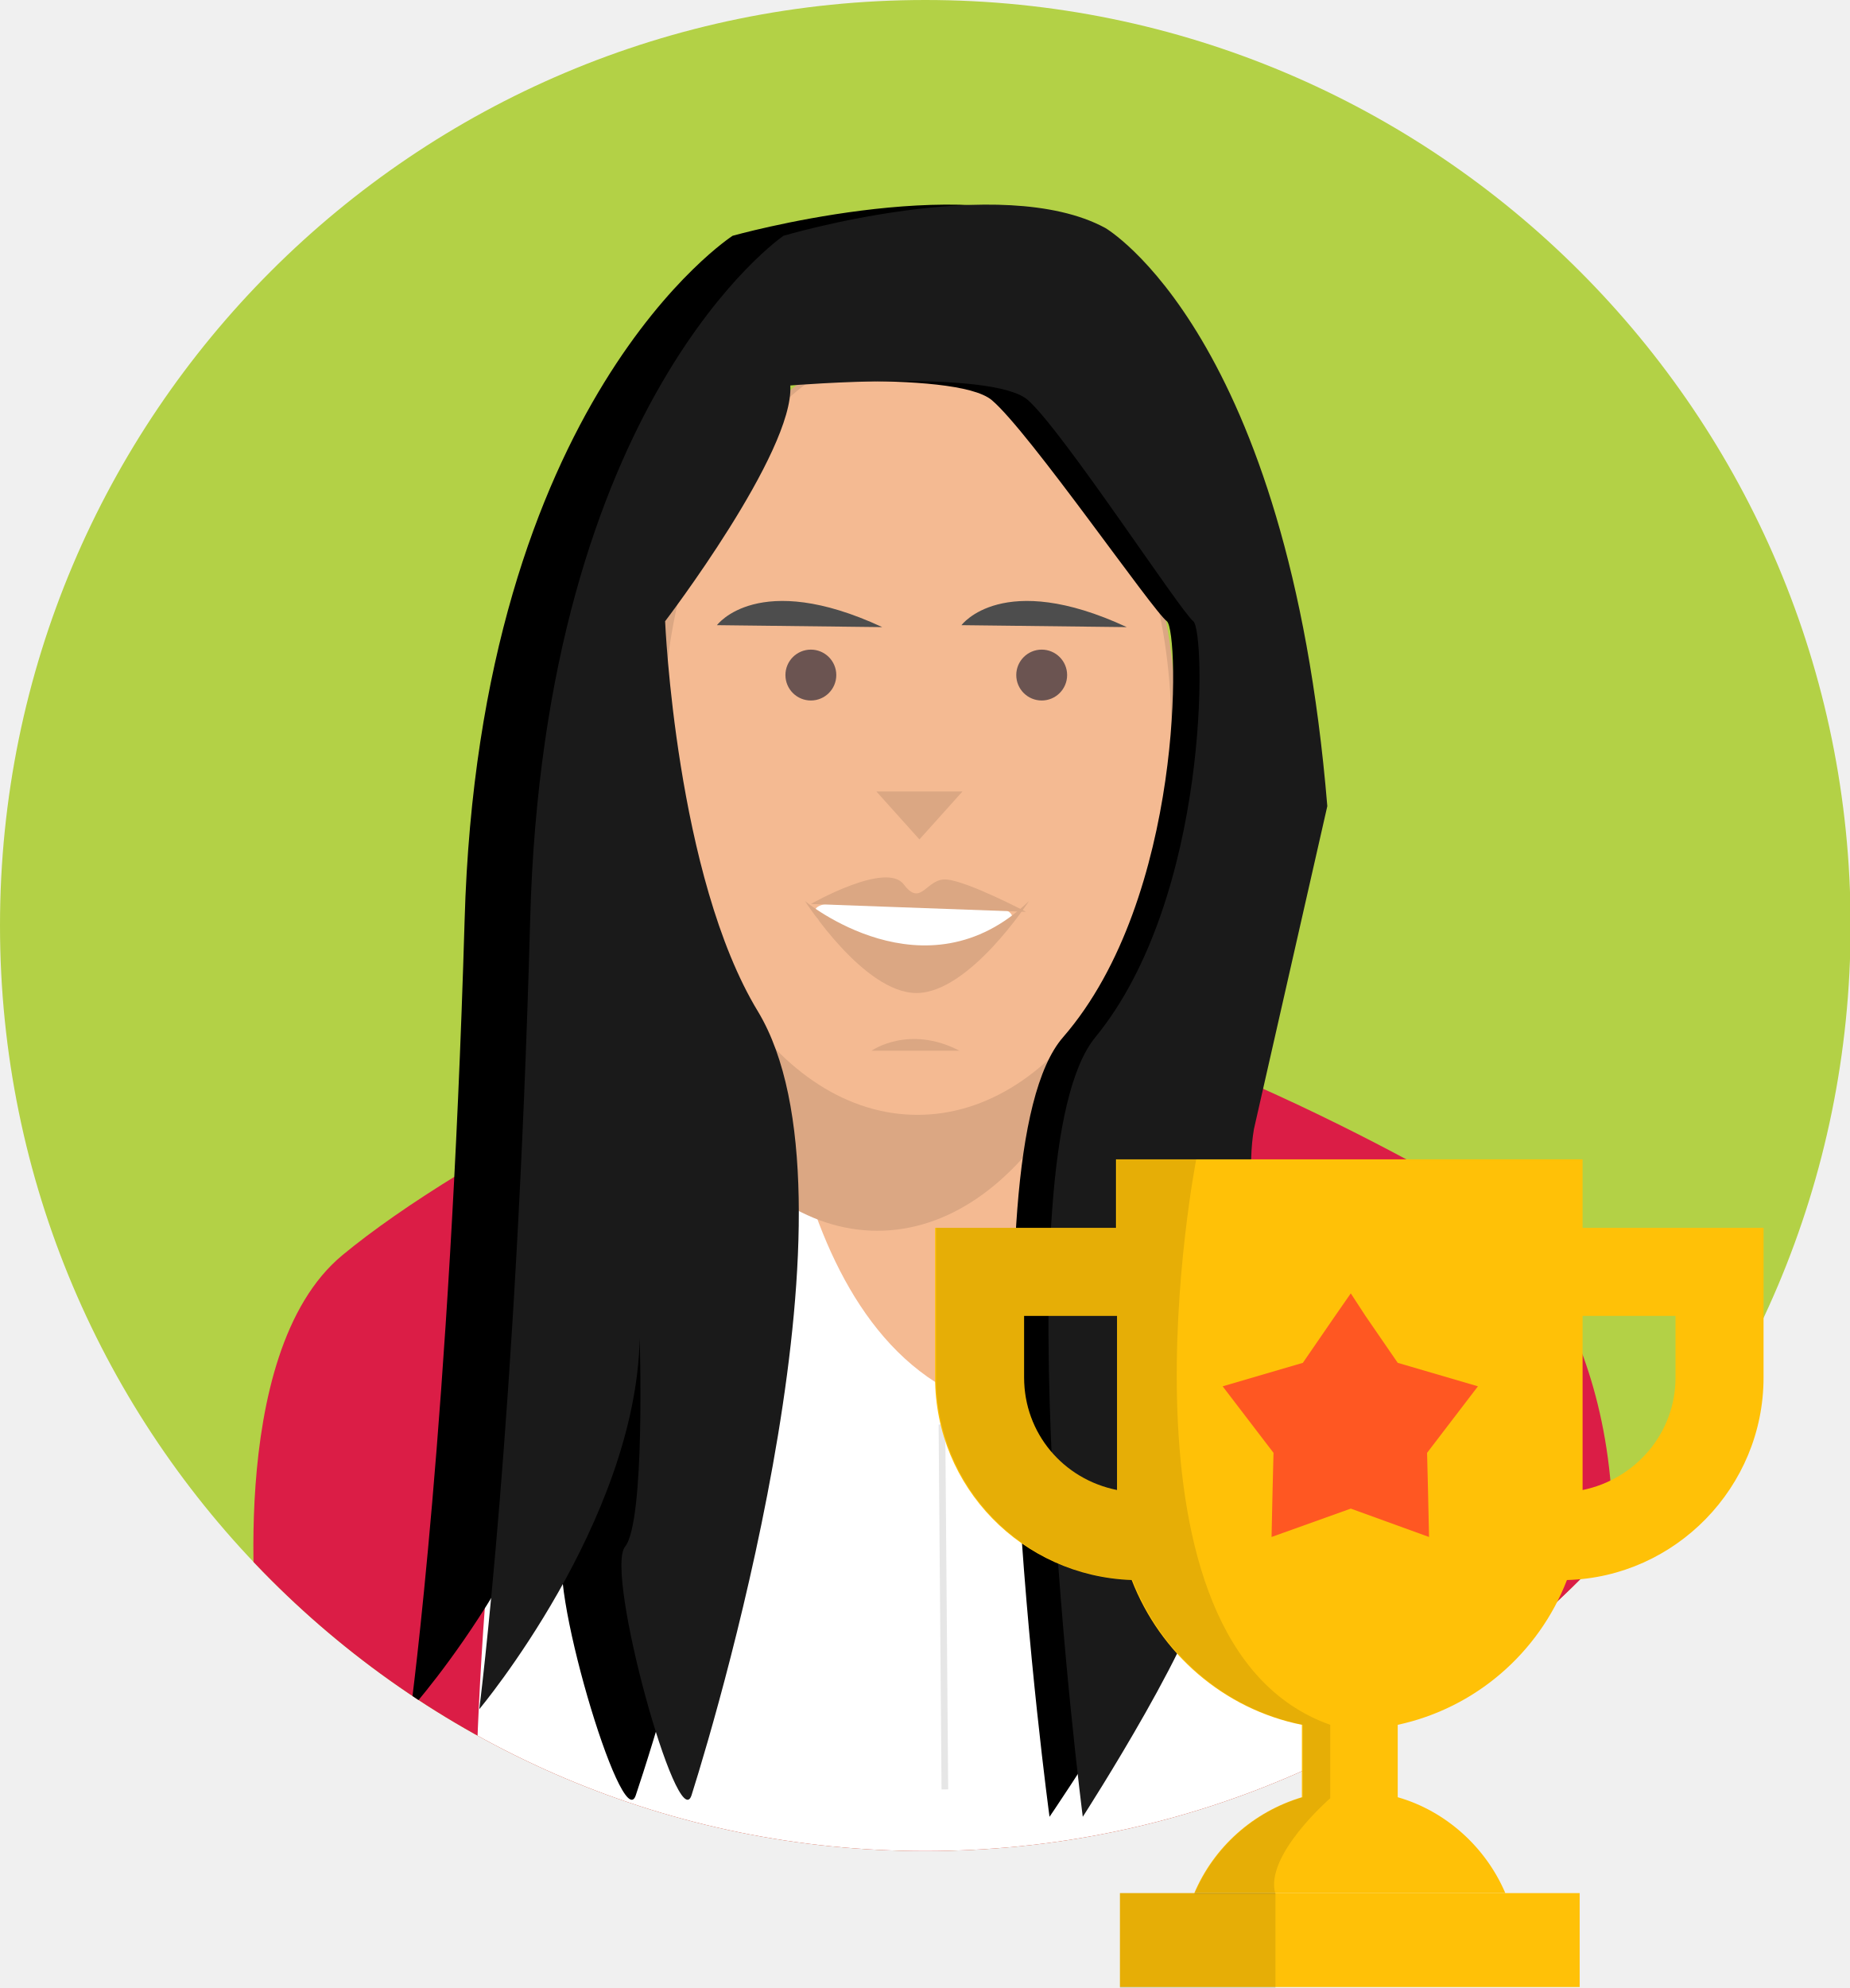
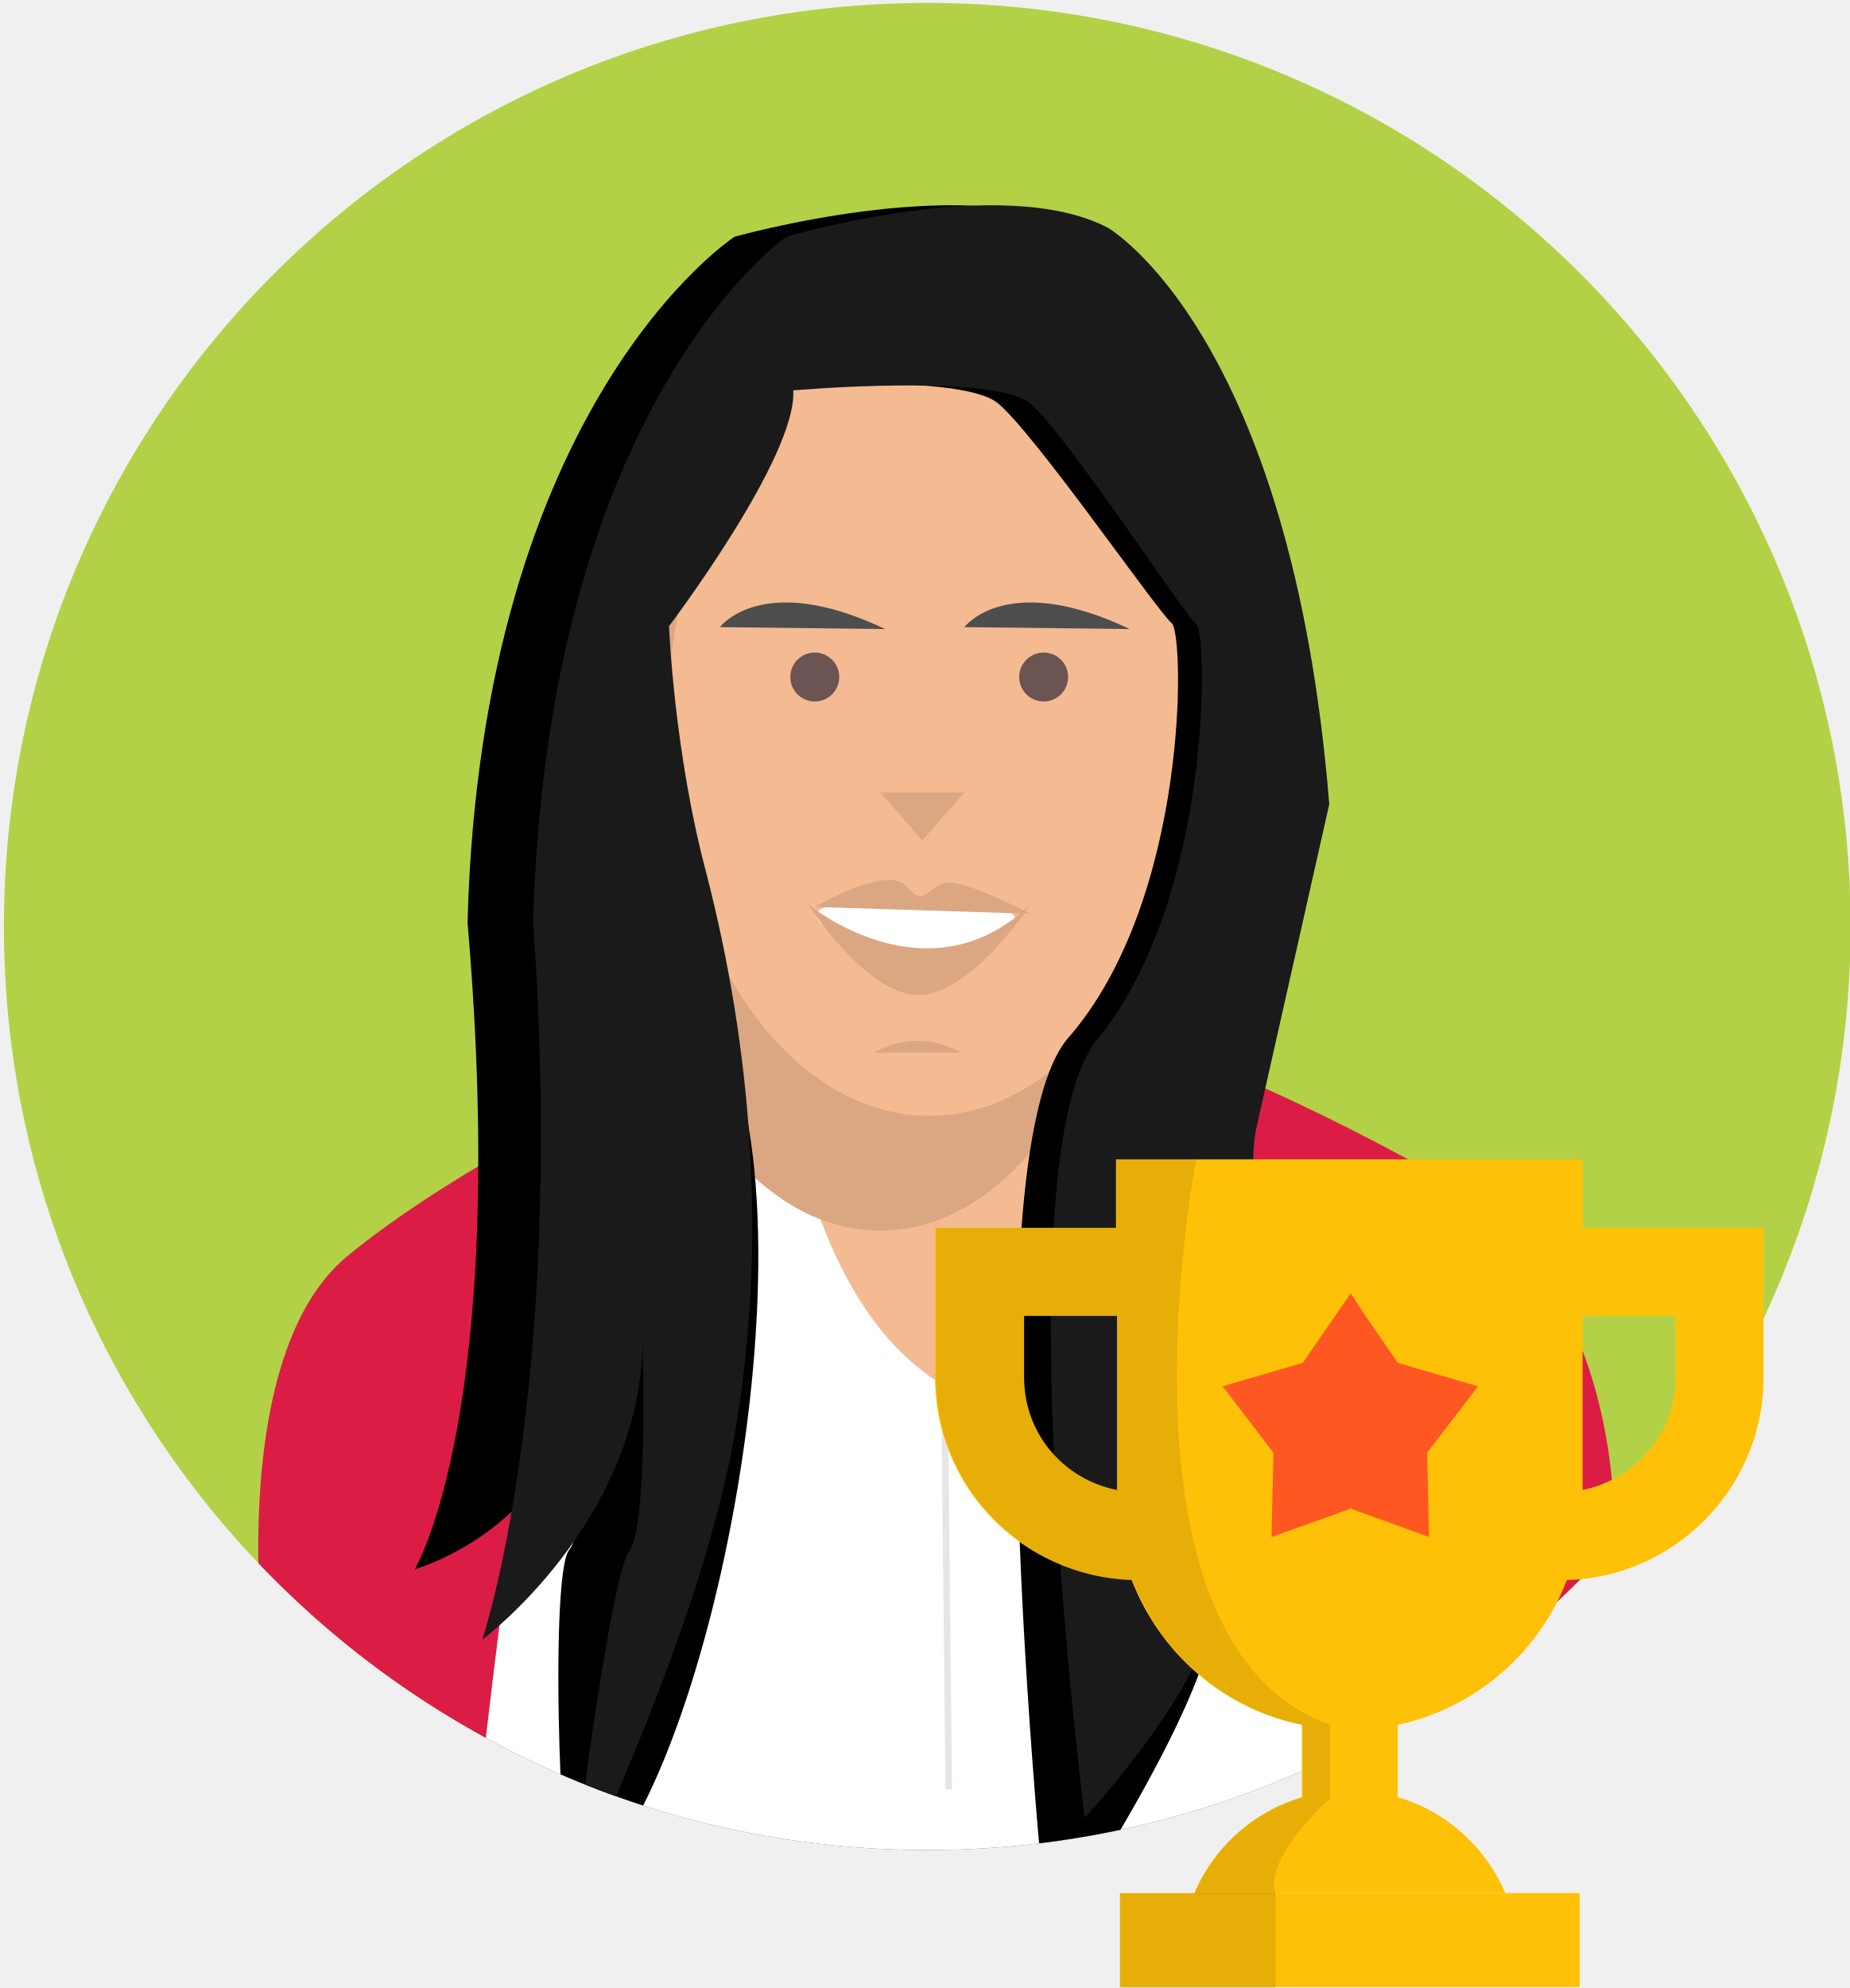
<svg xmlns="http://www.w3.org/2000/svg" xmlns:xlink="http://www.w3.org/1999/xlink" version="1.1" id="Layer_1" x="0px" y="0px" viewBox="0 0 189.1 203.2" style="enable-background:new 0 0 189.1 203.2;" xml:space="preserve">
  <g>
-     <circle style="fill:#B3D146;" cx="94.6" cy="94.6" r="94.6" />
    <g>
      <g>
        <defs>
-           <circle id="SVGID_1_" cx="94.6" cy="94.6" r="94.6" />
+           <circle id="SVGID_1_" cx="94.8" cy="94.7" r="94.4" />
        </defs>
        <clipPath id="SVGID_2_">
          <use xlink:href="#SVGID_1_" style="overflow:visible;" />
        </clipPath>
        <g style="clip-path:url(#SVGID_2_);">
-           <path style="fill:#DB1D46;" d="M26.4,167.7c0,0-3.6-29.3,8.6-39.4s41.3-25.6,59.3-26.7s54.1,19,57.5,21.6      c3.4,2.6,16.4,16.6,12.3,43.8C164,166.9,99.8,221.8,26.4,167.7z" />
-           <path style="fill:#FFFFFF;" d="M69,102.4c0,0-16.1,37.3-18,48.8c-1.9,11.5-2.4,32.7-2.4,32.7s44.2,19.7,84.8,3.1      c0,0,0.5-25.9-4.1-39c-4.6-13.1-15.8-44.8-15.8-44.8L69,102.4z" />
-           <line style="fill:#FFFFFF;stroke:#E6E6E6;stroke-width:0.677;stroke-miterlimit:10;" x1="96.3" y1="145.6" x2="96.6" y2="182.9" />
-           <path style="fill:#F4BA92;" d="M78.7,94.4c0,0-0.8,36.7,17.8,47.4c0,0,19.3-15.4,15.8-47L78.7,94.4z" />
-           <path style="fill:none;" d="M168.3,170.6" />
-           <path style="fill:none;" d="M50.1,167.6" />
-           <ellipse style="fill:#DBA783;" cx="89.7" cy="83.6" rx="26.2" ry="42.2" />
-           <ellipse style="fill:#F4BA92;stroke:#DBA783;stroke-width:0.495;stroke-miterlimit:10;" cx="93.8" cy="74.6" rx="26.2" ry="39.6" />
-           <path d="M125.8,115.4c-2.6,14.3,12.2,57.1,12.2,57.1c-13.1-1.7-17.7-17.2-17.4-11.9c0.4,5.1-13.3,25.1-13.3,25.1      s-9.2-67.6,1.4-79.7c12.4-14.3,11.9-41.4,10.6-42.5c-1.4-1-14.1-19.4-17.9-22.6s-25.7-1.5-25.7-1.5c0.4,6.8-13.5,24.1-13.5,24.1      s1.2,26.1,10,39.9c12,18.8-3.8,70-7.2,80.1c-1.4,4.3-9.4-22.8-7.2-25.4c2.2-2.6,1.6-21.3,1.6-21.3      c-0.4,18.8-17.4,37.9-17.4,37.9s4-29.5,5.5-80.6c1.5-53.3,27.4-70,27.4-70s23.5-6.6,34.8-0.8c0,0,19.8,10.8,24.1,59.1" />
-           <path style="fill:#1A1A1A;" d="M128.2,115.4c-2.5,14.3,11.5,57.1,11.5,57.1c-12.4-1.7-16.8-17.2-16.4-11.9      c0.3,5.1-12.6,25.1-12.6,25.1s-8.7-67.6,1.3-79.7c11.7-14.3,11.3-41.4,10-42.5c-1.3-1-13.3-19.4-16.9-22.6      c-3.6-3.2-24.3-1.5-24.3-1.5C81.2,46.2,68,63.5,68,63.5s1.1,26.1,9.5,39.9c11.3,18.8-3.6,70-6.8,80.1      c-1.4,4.3-8.9-22.8-6.8-25.4s1.5-21.3,1.5-21.3c-0.4,18.8-16.4,37.9-16.4,37.9s3.8-29.5,5.2-80.6c1.4-53.3,25.9-70,25.9-70      s22.2-6.6,32.9-0.8c0,0,18.7,10.8,22.7,59.1" />
-           <circle style="fill:#6B5451;" cx="82.9" cy="69" r="2.6" />
-           <circle style="fill:#6B5451;" cx="106.5" cy="69" r="2.6" />
-           <path style="fill:#4D4D4D;" d="M73.3,63.9c0,0,4.2-5.7,16.9,0.2" />
-           <path style="fill:#FFFFFF;" d="M103.5,93.8c0,1.4-4.9,3.7-10.2,3.7s-10-2.9-10-4.3s4.7-0.9,10-0.9S103.5,92.3,103.5,93.8z" />
-           <path style="fill:#4D4D4D;" d="M98.3,63.9c0,0,4.2-5.7,16.9,0.2" />
-           <polygon style="fill:#DBA783;" points="89.6,80.9 98.4,80.9 94,85.8     " />
-           <path style="fill:#DBA783;" d="M82.9,92.4c0,0,7.7-4.4,9.5-2c1.8,2.4,2.3-0.7,4.4-0.5c2.2,0.2,8.1,3.3,8.1,3.3" />
-           <path style="fill:#DBA783;" d="M89.1,107.4c0,0,3.8-2.7,9,0" />
-           <path style="fill:#DBA783;" d="M82.3,92.1c0,0,12.3,10.2,22.9,0c0,0-6.1,9.4-11.5,9.4S82.3,92.1,82.3,92.1z" />
-         </g>
-       </g>
-       <g>
-         <g>
-           <path style="fill:#FFC107;" d="M160.2,161.5c11.1-0.3,20.1-9.5,20.1-20.7v-15.3h-18.5v-7h-47.7v7H95.6v15.3      c0,11.2,8.9,20.3,20.1,20.7c2.9,7.5,9.4,13.2,17.4,14.8v7.4c-5,1.5-9,5.1-11,9.8h31.8c-2-4.7-6.1-8.4-11-9.8v-7.4      C150.8,174.6,157.3,169,160.2,161.5z M171.3,134.5v6.3c0,5.7-4.1,10.4-9.5,11.5v-17.8H171.3z M104.7,140.8v-6.3h9.5v17.8      C108.7,151.2,104.7,146.5,104.7,140.8z" />
-           <rect x="114.5" y="193.5" style="fill:#FFC107;" width="47" height="9.6" />
-         </g>
-         <polygon style="fill:#FF5722;" points="130.1,152.5 130.2,148.5 125,141.7 133.2,139.3 136.5,134.5 138.1,132.2 139.6,134.5      142.9,139.3 151.1,141.7 145.9,148.5 146,152.5 146.1,157.1 138.1,154.2 130,157.1    " />
-         <path style="opacity:0.1;enable-background:new    ;" d="M104.7,140.8v-6.3h9.5v17.8C108.7,151.2,104.7,146.5,104.7,140.8z      M122.1,193.6h8.3c-1.2-3.9,5.6-9.8,5.6-9.8v-7.5c-23.4-8.3-13.7-57.8-13.7-57.8h-8.1v7H95.7v15.3c0,11.2,8.9,20.3,20.1,20.7     c2.9,7.5,9.4,13.2,17.4,14.8v7.4C128.1,185.2,124.1,188.9,122.1,193.6" />
-         <g style="opacity:0.1;">
-           <polygon points="114.5,203.2 114.5,193.5 130.4,193.5 130.4,203.2     " />
+           <circle style="fill:#B3D146;" cx="94.8" cy="94.7" r="94.4" />
+           <g>
+             <path style="fill:#DB1D46;" d="M26.9,167.8c0,0-3.6-29.3,8.6-39.4c12.2-10.1,41.2-25.5,59.1-26.8s54.1,19.1,57.3,21.6       c3.4,2.5,16.4,16.5,12.4,43.7C164.2,166.9,100,221.8,26.9,167.8z" />
+             <path style="fill:#FFFFFF;" d="M69.3,102.6c0,0-14.2,37.2-16.2,48.7c-1.8,11.5-4.1,32.2-4.1,32.2s44,18.7,84.6,2.2       c0,0,0.5-24.4-4.1-37.6c-4.7-13.1-15.8-44.8-15.8-44.8L69.3,102.6z" />
+             <line style="fill:none;stroke:#E6E6E6;stroke-width:0.676;stroke-miterlimit:10;" x1="96.6" y1="145.7" x2="97" y2="182.9" />
+             <path style="fill:#F4BA92;" d="M79,94.5c0,0-0.7,36.7,17.8,47.3c0,0,19.2-15.5,15.8-46.9L79,94.5z" />
+             <path style="fill:none;" d="M168.5,170.7" />
+             <path style="fill:none;" d="M50.4,167.7" />
+             <ellipse style="fill:#DBA783;" cx="90" cy="83.7" rx="26.1" ry="42.1" />
+             <ellipse style="fill:#F4BA92;stroke:#DBA783;stroke-width:0.508;stroke-miterlimit:10;" cx="95" cy="73.9" rx="27" ry="40.4" />
+             <path d="M126.1,115.5c-2.7,14.2,12.2,57,12.2,57c-13.1-1.6-17.8-17.1-17.3-11.9c11.9,0.5-13.8,38.1-13.8,38.1s-8.6-80.3,2-92.6       c12.4-14.2,11.9-41.3,10.6-42.4c-1.4-1.1-14-19.4-17.8-22.5C97.9,37.9,76,39.7,76,39.7c0.4,6.8-13.5,24.1-13.5,24.1       s1.3,26.1,10.1,39.9c12,18.7,0,80.7-13.7,89.9c-1.4,4.3-2.9-32.5-0.7-35.2c2.2-2.7,1.6-21.2,1.6-21.2       c-0.5,18.5-17.4,23.2-17.4,23.2s9.7-16,5.4-66.1C49.2,41,75.1,24.2,75.1,24.2s23.4-6.6,34.7-0.9c0,0,19.8,10.8,24.1,58.9" />
+             <path style="fill:#1A1A1A;" d="M128.4,115.5c-2.5,14.2,11.5,57,11.5,57c-11,2.5-16.7-17.1-16.4-11.9       c4.1,7.2-12.6,25.2-12.6,25.2s-8.6-67.4,1.3-79.6c11.7-14.2,11.3-41.3,10.1-42.4c-1.3-1.1-13.3-19.4-16.9-22.5       c-3.6-3.2-24.3-1.4-24.3-1.4C81.5,46.7,68.4,64,68.4,64s0.5,12.8,3.8,25.2c4.7,18.2,6.1,37.2,3.2,55.7       c-3.1,19.9-14.7,43.1-16.5,48.7c-1.4,4.3,3.4-32.4,5.4-35s1.4-21.2,1.4-21.2c-0.4,18.3-16.4,30.2-16.4,30.2s8.6-25.3,5.2-73.3       C56,41,80.4,24.2,80.4,24.2s22.1-6.6,32.9-0.9c0,0,18.7,10.8,22.6,58.9" />
+             <circle id="left-eye" style="fill:#6B5451;" cx="83.3" cy="69.2" r="2.5" />
+             <circle id="right-eye" style="fill:#6B5451;" cx="106.7" cy="69.2" r="2.5" />
+             <path style="fill:#4D4D4D;" d="M73.6,64.1c0,0,4.3-5.8,16.9,0.2" />
+             <path style="fill:#FFFFFF;" d="M103.8,94c0,1.4-4.9,3.8-10.2,3.8s-10.1-2.9-10.1-4.3c0-1.4,4.7-0.9,10.1-0.9       S103.8,92.5,103.8,94z" />
+             <path style="fill:#4D4D4D;" d="M98.6,64.1c0,0,4.3-5.8,16.9,0.2" />
+             <polygon style="fill:#DBA783;" points="90,81 98.6,81 94.3,85.9      " />
+             <path style="fill:#DBA783;" d="M83.3,92.7c0,0,7.7-4.5,9.5-2c1.8,2.3,2.3-0.7,4.5-0.5c2.2,0.2,8.1,3.2,8.1,3.2" />
+             <path style="fill:#DBA783;" d="M89.4,107.6c0,0,3.8-2.7,9,0" />
+             <path style="fill:#DBA783;" d="M82.6,92.4c0,0,12.2,10.2,22.8,0c0,0-6.1,9.3-11.5,9.3S82.6,92.4,82.6,92.4z" />
+           </g>
        </g>
      </g>
    </g>
  </g>
+   <g>
+     <g>
+       <path style="fill:#FFC107;" d="M160.2,161.5c11.1-0.3,20.1-9.5,20.1-20.7v-15.3h-18.5v-7h-47.7v7H95.6v15.3    c0,11.2,8.9,20.3,20.1,20.7c2.9,7.5,9.4,13.2,17.4,14.8v7.4c-5,1.5-9,5.1-11,9.8h31.8c-2-4.7-6.1-8.4-11-9.8v-7.4    C150.8,174.6,157.3,169,160.2,161.5z M171.3,134.5v6.3c0,5.7-4.1,10.4-9.5,11.5v-17.8H171.3z M104.7,140.8v-6.3h9.5v17.8    C108.7,151.2,104.7,146.5,104.7,140.8z" />
+       <rect x="114.5" y="193.5" style="fill:#FFC107;" width="47" height="9.6" />
+     </g>
+     <polygon style="fill:#FF5722;" points="130.1,152.5 130.2,148.5 125,141.7 133.2,139.3 136.5,134.5 138.1,132.2 139.6,134.5    142.9,139.3 151.1,141.7 145.9,148.5 146,152.5 146.1,157.1 138.1,154.2 130,157.1  " />
+     <path style="opacity:0.1;enable-background:new    ;" d="M104.7,140.8v-6.3h9.5v17.8C108.7,151.2,104.7,146.5,104.7,140.8z    M122.1,193.6h8.3c-1.2-3.9,5.6-9.8,5.6-9.8v-7.5c-23.4-8.3-13.7-57.8-13.7-57.8h-8.1v7H95.7v15.3c0,11.2,8.9,20.3,20.1,20.7   c2.9,7.5,9.4,13.2,17.4,14.8v7.4C128.1,185.2,124.1,188.9,122.1,193.6" />
+     <g style="opacity:0.1;">
+       <polygon points="114.5,203.2 114.5,193.5 130.4,193.5 130.4,203.2   " />
+     </g>
+   </g>
</svg>
